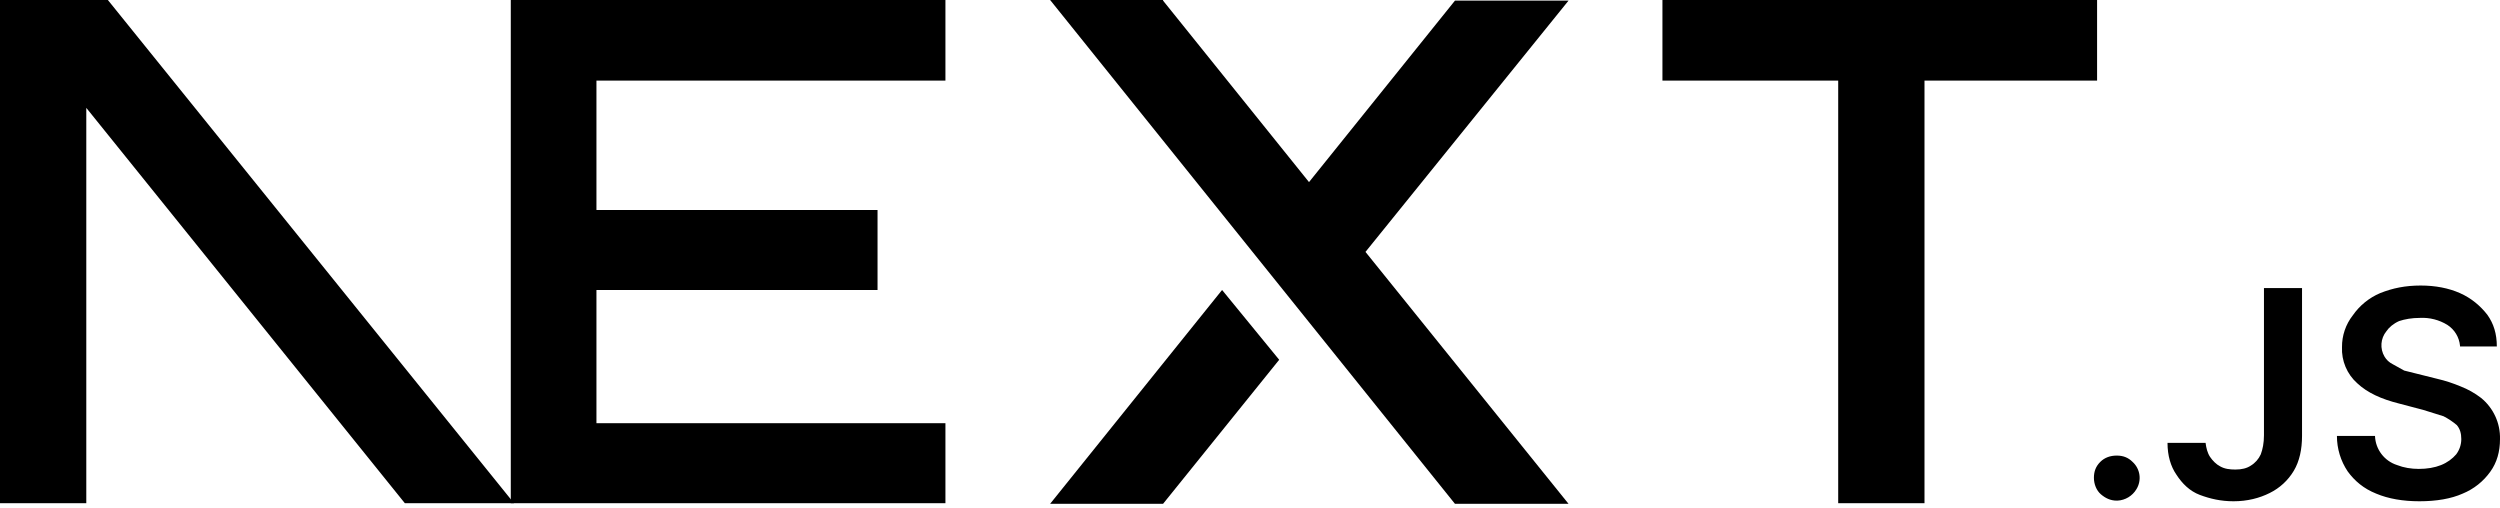
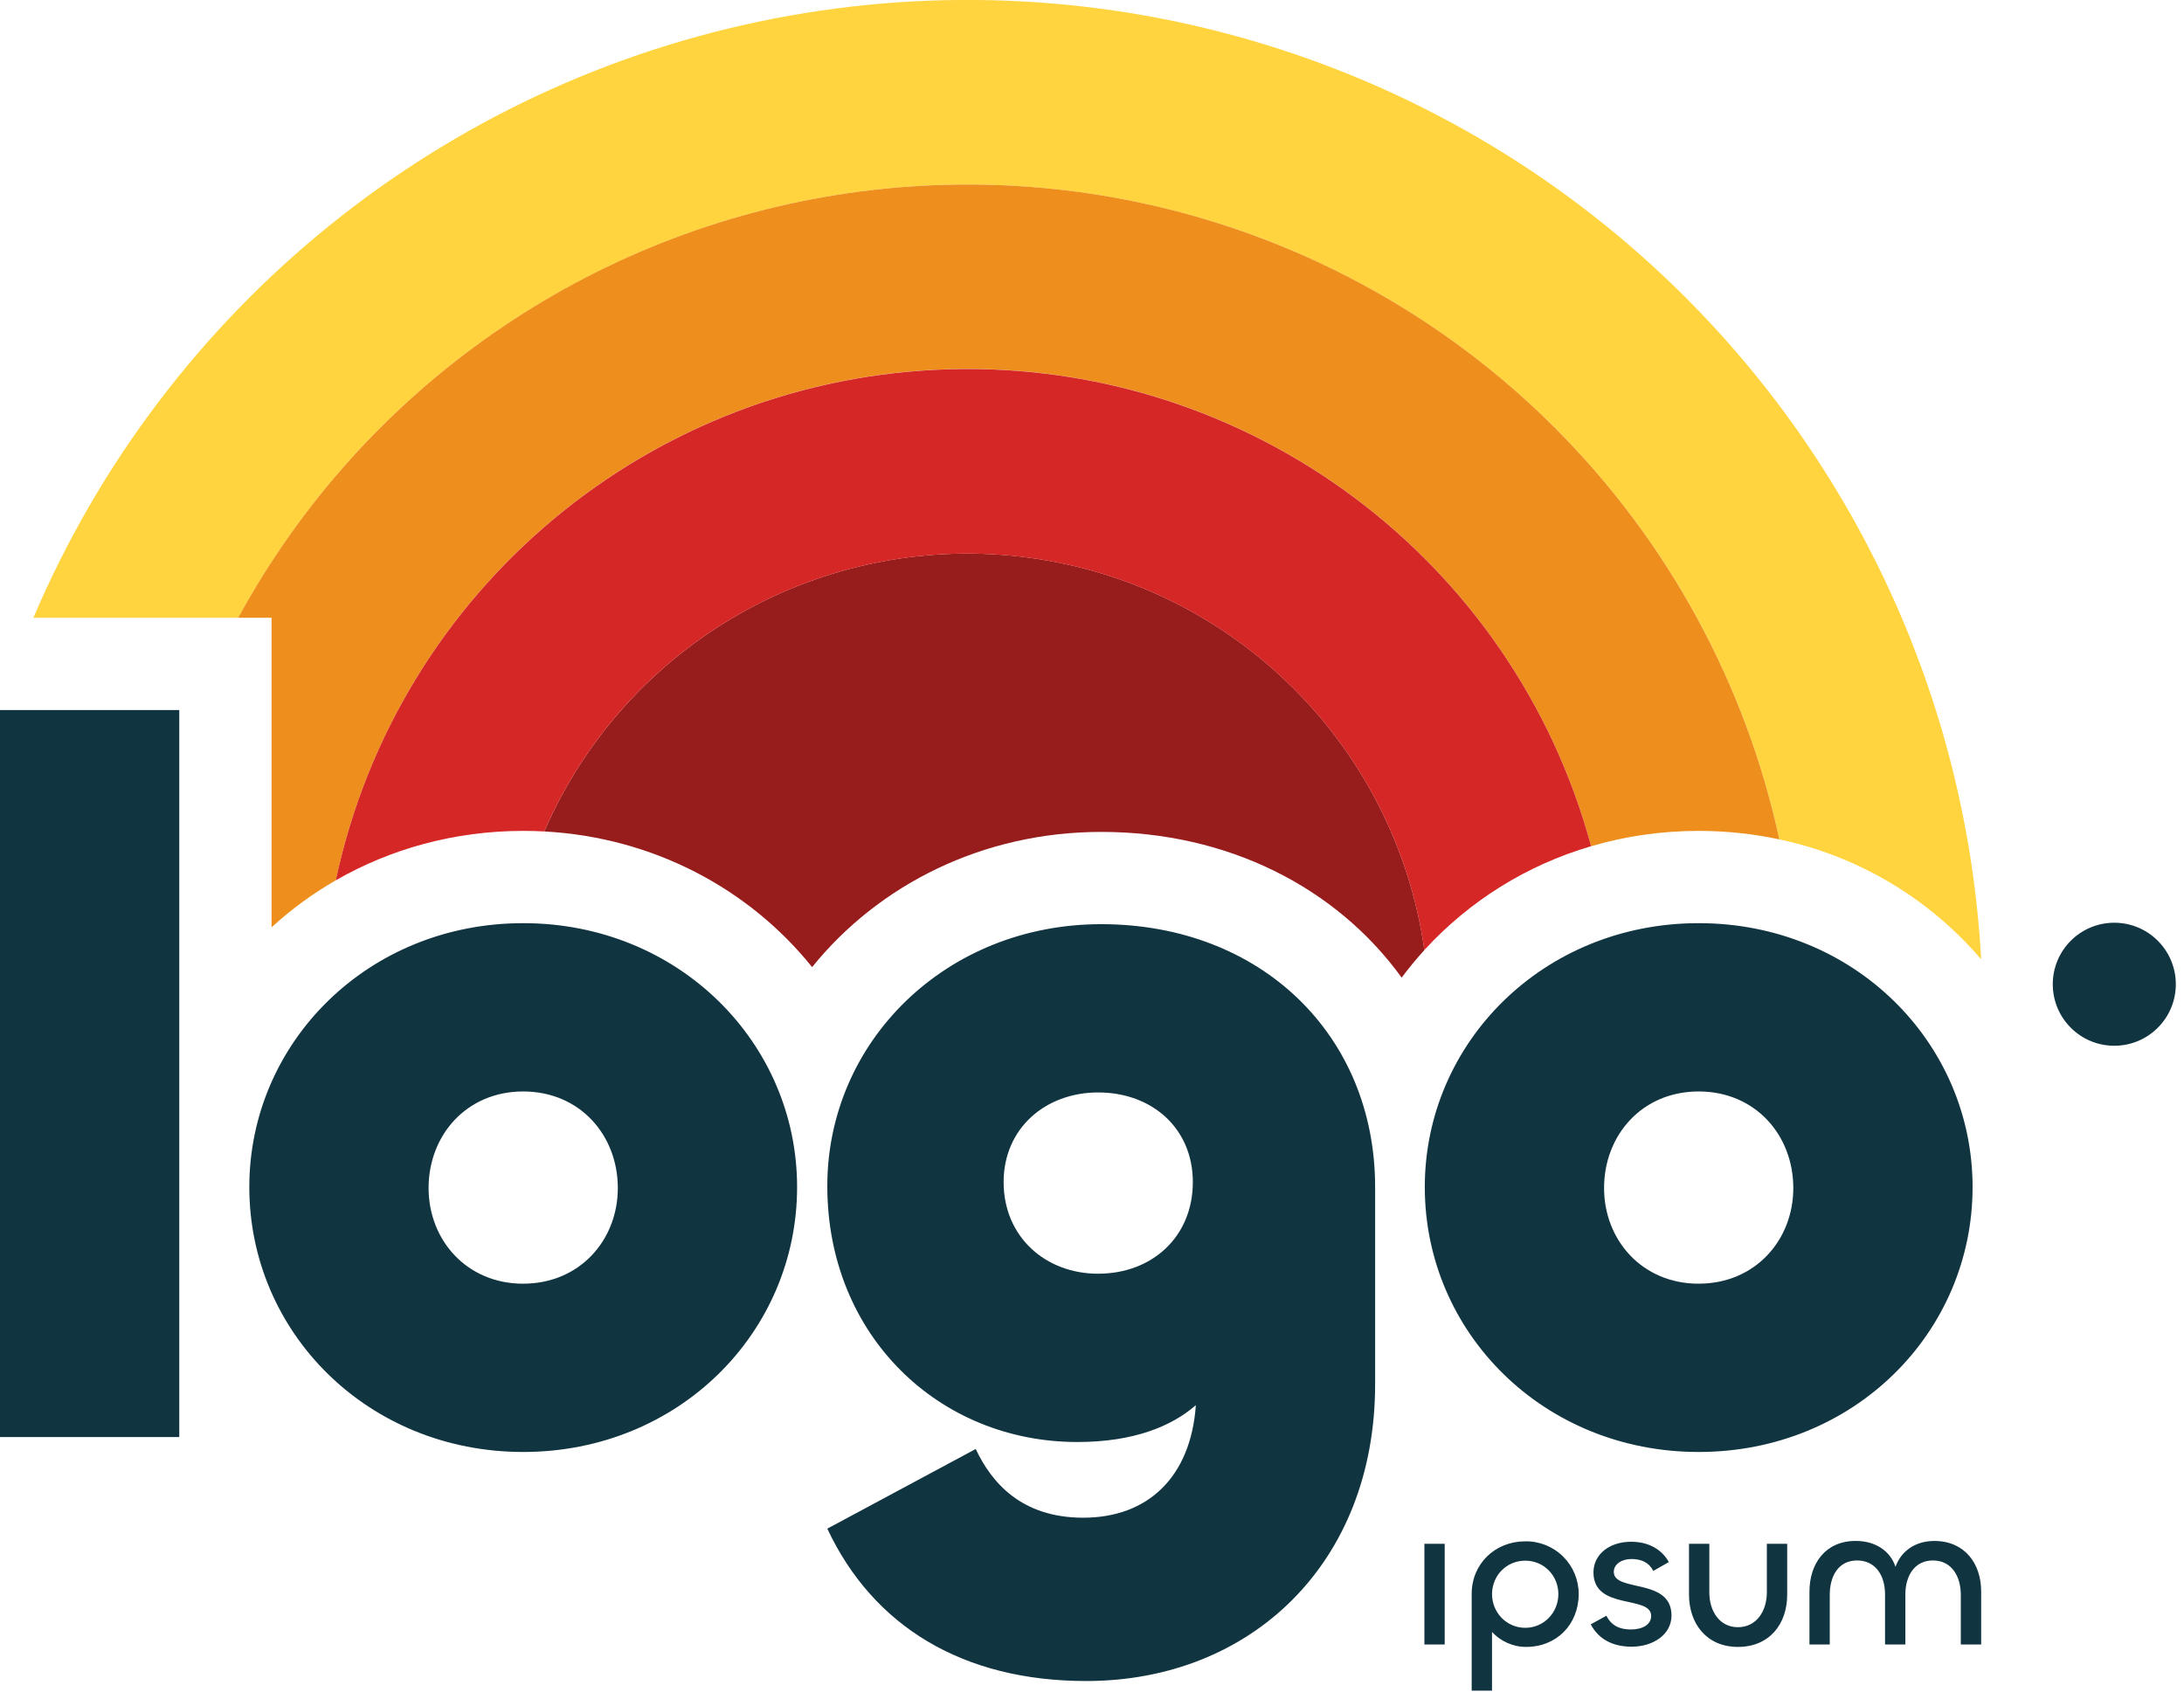
- <svg xmlns="http://www.w3.org/2000/svg" fill="none" viewBox="0 0 394 80">
-   <path fill="#000" d="M262 0h68.5v12.7h-27.2v66.6h-13.6V12.7H262V0ZM149 0v12.7H94v20.4h44.3v12.6H94v21h55v12.6H80.5V0h68.7zm34.3 0h-17.8l63.8 79.4h17.9l-32-39.7 32-39.6h-17.9l-23 28.6-23-28.6zm18.3 56.7-9-11-27.1 33.7h17.8l18.3-22.7z" />
-   <path fill="#000" d="M81 79.3 17 0H0v79.3h13.6V17l50.2 62.3H81Zm252.6-.4c-1 0-1.8-.4-2.5-1s-1.1-1.6-1.1-2.6.3-1.8 1-2.5 1.6-1 2.6-1 1.8.3 2.5 1a3.4 3.4 0 0 1 .6 4.3 3.7 3.7 0 0 1-3 1.8zm23.2-33.5h6v23.3c0 2.1-.4 4-1.3 5.5a9.1 9.1 0 0 1-3.8 3.5c-1.6.8-3.5 1.3-5.7 1.3-2 0-3.7-.4-5.3-1s-2.8-1.8-3.7-3.2c-.9-1.3-1.4-3-1.4-5h6c.1.8.3 1.6.7 2.2s1 1.2 1.6 1.5c.7.4 1.5.5 2.4.5 1 0 1.8-.2 2.4-.6a4 4 0 0 0 1.6-1.8c.3-.8.5-1.8.5-3V45.5zm30.9 9.1a4.4 4.4 0 0 0-2-3.3 7.5 7.5 0 0 0-4.3-1.1c-1.3 0-2.4.2-3.3.5-.9.4-1.6 1-2 1.6a3.5 3.5 0 0 0-.3 4c.3.5.7.9 1.3 1.2l1.8 1 2 .5 3.2.8c1.3.3 2.5.7 3.7 1.2a13 13 0 0 1 3.2 1.8 8.1 8.1 0 0 1 3 6.5c0 2-.5 3.7-1.5 5.1a10 10 0 0 1-4.4 3.5c-1.8.8-4.1 1.2-6.8 1.2-2.6 0-4.9-.4-6.8-1.2-2-.8-3.4-2-4.5-3.5a10 10 0 0 1-1.7-5.6h6a5 5 0 0 0 3.5 4.6c1 .4 2.2.6 3.4.6 1.3 0 2.5-.2 3.5-.6 1-.4 1.8-1 2.4-1.7a4 4 0 0 0 .8-2.4c0-.9-.2-1.6-.7-2.2a11 11 0 0 0-2.1-1.4l-3.2-1-3.8-1c-2.8-.7-5-1.7-6.6-3.2a7.2 7.2 0 0 1-2.4-5.7 8 8 0 0 1 1.7-5 10 10 0 0 1 4.3-3.5c2-.8 4-1.2 6.4-1.2 2.3 0 4.4.4 6.2 1.2 1.8.8 3.2 2 4.3 3.4 1 1.4 1.5 3 1.5 5h-5.8z" />
+ <svg xmlns="http://www.w3.org/2000/svg" width="71" height="55" fill="none" viewBox="0 0 71 55">
+   <path fill="#113441" d="M62.883 50.1c.988 0 1.523.734 1.523 1.642v1.723h-.662v-1.616c0-.594-.293-1.115-.908-1.115-.594 0-.894.5-.894 1.102v1.629h-.661v-1.63c0-.6-.3-1.101-.909-1.101-.614 0-.888.52-.888 1.115v1.616h-.66v-1.716c0-.915.52-1.65 1.502-1.65.654 0 1.128.334 1.295.842.18-.508.641-.841 1.262-.841ZM56.498 52.904c.607 0 .941-.528.941-1.135v-1.576h.661v1.656c0 .948-.574 1.696-1.602 1.696-1.015 0-1.59-.755-1.59-1.703v-1.649h.661v1.583c0 .6.328 1.128.929 1.128ZM53.044 53.538c-.608 0-1.075-.24-1.33-.727l.508-.28c.167.326.434.447.795.447.374 0 .661-.154.661-.441 0-.688-1.876-.167-1.876-1.416 0-.574.507-.995 1.222-.995.607 0 1.021.28 1.228.661l-.507.288c-.14-.288-.407-.388-.708-.388-.307 0-.574.16-.574.42 0 .669 1.876.181 1.876 1.416 0 .621-.6 1.015-1.295 1.015ZM48.505 54.967h-.662v-3.145c0-.975.755-1.71 1.743-1.71a1.71 1.71 0 0 1 1.736 1.71c0 .989-.714 1.723-1.71 1.723-.44 0-.84-.194-1.108-.487v1.91Zm1.081-2.043c.608 0 1.075-.5 1.075-1.095 0-.601-.467-1.088-1.075-1.088-.614 0-1.081.487-1.081 1.088 0 .594.467 1.095 1.081 1.095ZM46.306 50.193h.66v3.272h-.66v-3.272ZM55.223 47.207c-5.051 0-8.904-3.885-8.904-8.613 0-4.694 3.853-8.58 8.904-8.58 5.05 0 8.904 3.886 8.904 8.58 0 4.728-3.853 8.613-8.904 8.613Zm0-5.472c1.845 0 3.076-1.425 3.076-3.108 0-1.716-1.23-3.141-3.076-3.141s-3.076 1.425-3.076 3.14c0 1.684 1.23 3.11 3.076 3.11ZM35.314 54.654c-4.015 0-6.93-1.78-8.419-4.954l4.825-2.59c.518 1.1 1.49 2.234 3.497 2.234 2.104 0 3.497-1.328 3.659-3.659-.778.68-2.008 1.198-3.853 1.198-4.501 0-8.128-3.464-8.128-8.321 0-4.695 3.854-8.515 8.905-8.515 5.18 0 8.904 3.594 8.904 8.547v6.411c0 5.828-4.048 9.649-9.39 9.649Zm.388-13.243c1.749 0 3.076-1.198 3.076-2.979 0-1.748-1.327-2.914-3.076-2.914-1.716 0-3.075 1.166-3.075 2.914 0 1.781 1.36 2.98 3.075 2.98ZM17.009 47.207c-5.051 0-8.904-3.885-8.904-8.613 0-4.694 3.853-8.58 8.904-8.58 5.05 0 8.904 3.886 8.904 8.58 0 4.728-3.853 8.613-8.904 8.613Zm0-5.472c1.845 0 3.076-1.425 3.076-3.108 0-1.716-1.23-3.141-3.076-3.141s-3.076 1.425-3.076 3.14c0 1.684 1.23 3.11 3.076 3.11ZM0 23.085h5.828v23.636H0V23.085ZM70.734 32a2 2 0 1 1-4 0 2 2 0 0 1 4 0Z" />
+   <path fill="#FFD43E" fill-rule="evenodd" d="M54.79 9.665a33 33 0 0 1 9.616 21.525 11.867 11.867 0 0 0-6.561-3.9 27 27 0 0 0-50.1-7.205H1.086A33 33 0 0 1 54.79 9.665ZM8.828 30.15Zm7.587-3.122a12.704 12.704 0 0 0 0 0Zm9.986 4.415Zm8.685-4.377a12.784 12.784 0 0 0 0 0Zm10.481 4.719Zm8.911-4.75a12.653 12.653 0 0 0 0 0Z" clip-rule="evenodd" />
+   <path fill="#EE8E1D" fill-rule="evenodd" d="M50.547 13.908a27.001 27.001 0 0 1 7.298 13.382c-.842-.18-1.72-.276-2.622-.276-1.22 0-2.394.174-3.497.499a20.999 20.999 0 0 0-40.81 1.108 11.8 11.8 0 0 0-2.088 1.529V20.085H7.744a27 27 0 0 1 42.803-6.177ZM26.401 31.443c-1.761-2.194-4.323-3.746-7.284-4.252 2.96.506 5.523 2.058 7.284 4.252Z" clip-rule="evenodd" />
+   <path fill="#971C1C" d="M46.306 30.888a15 15 0 0 0-28.613-3.856c3.56.192 6.67 1.873 8.708 4.411 2.172-2.69 5.563-4.396 9.399-4.396 4.11 0 7.642 1.802 9.767 4.738.231-.311.478-.61.739-.897Z" />
+   <path fill="#D62727" fill-rule="evenodd" d="M51.725 27.513a11.85 11.85 0 0 0-5.42 3.375 15 15 0 0 0-28.612-3.856 12.716 12.716 0 0 0-.684-.018c-2.237 0-4.317.586-6.093 1.607a21 21 0 0 1 40.81-1.108Z" clip-rule="evenodd" />
</svg>
